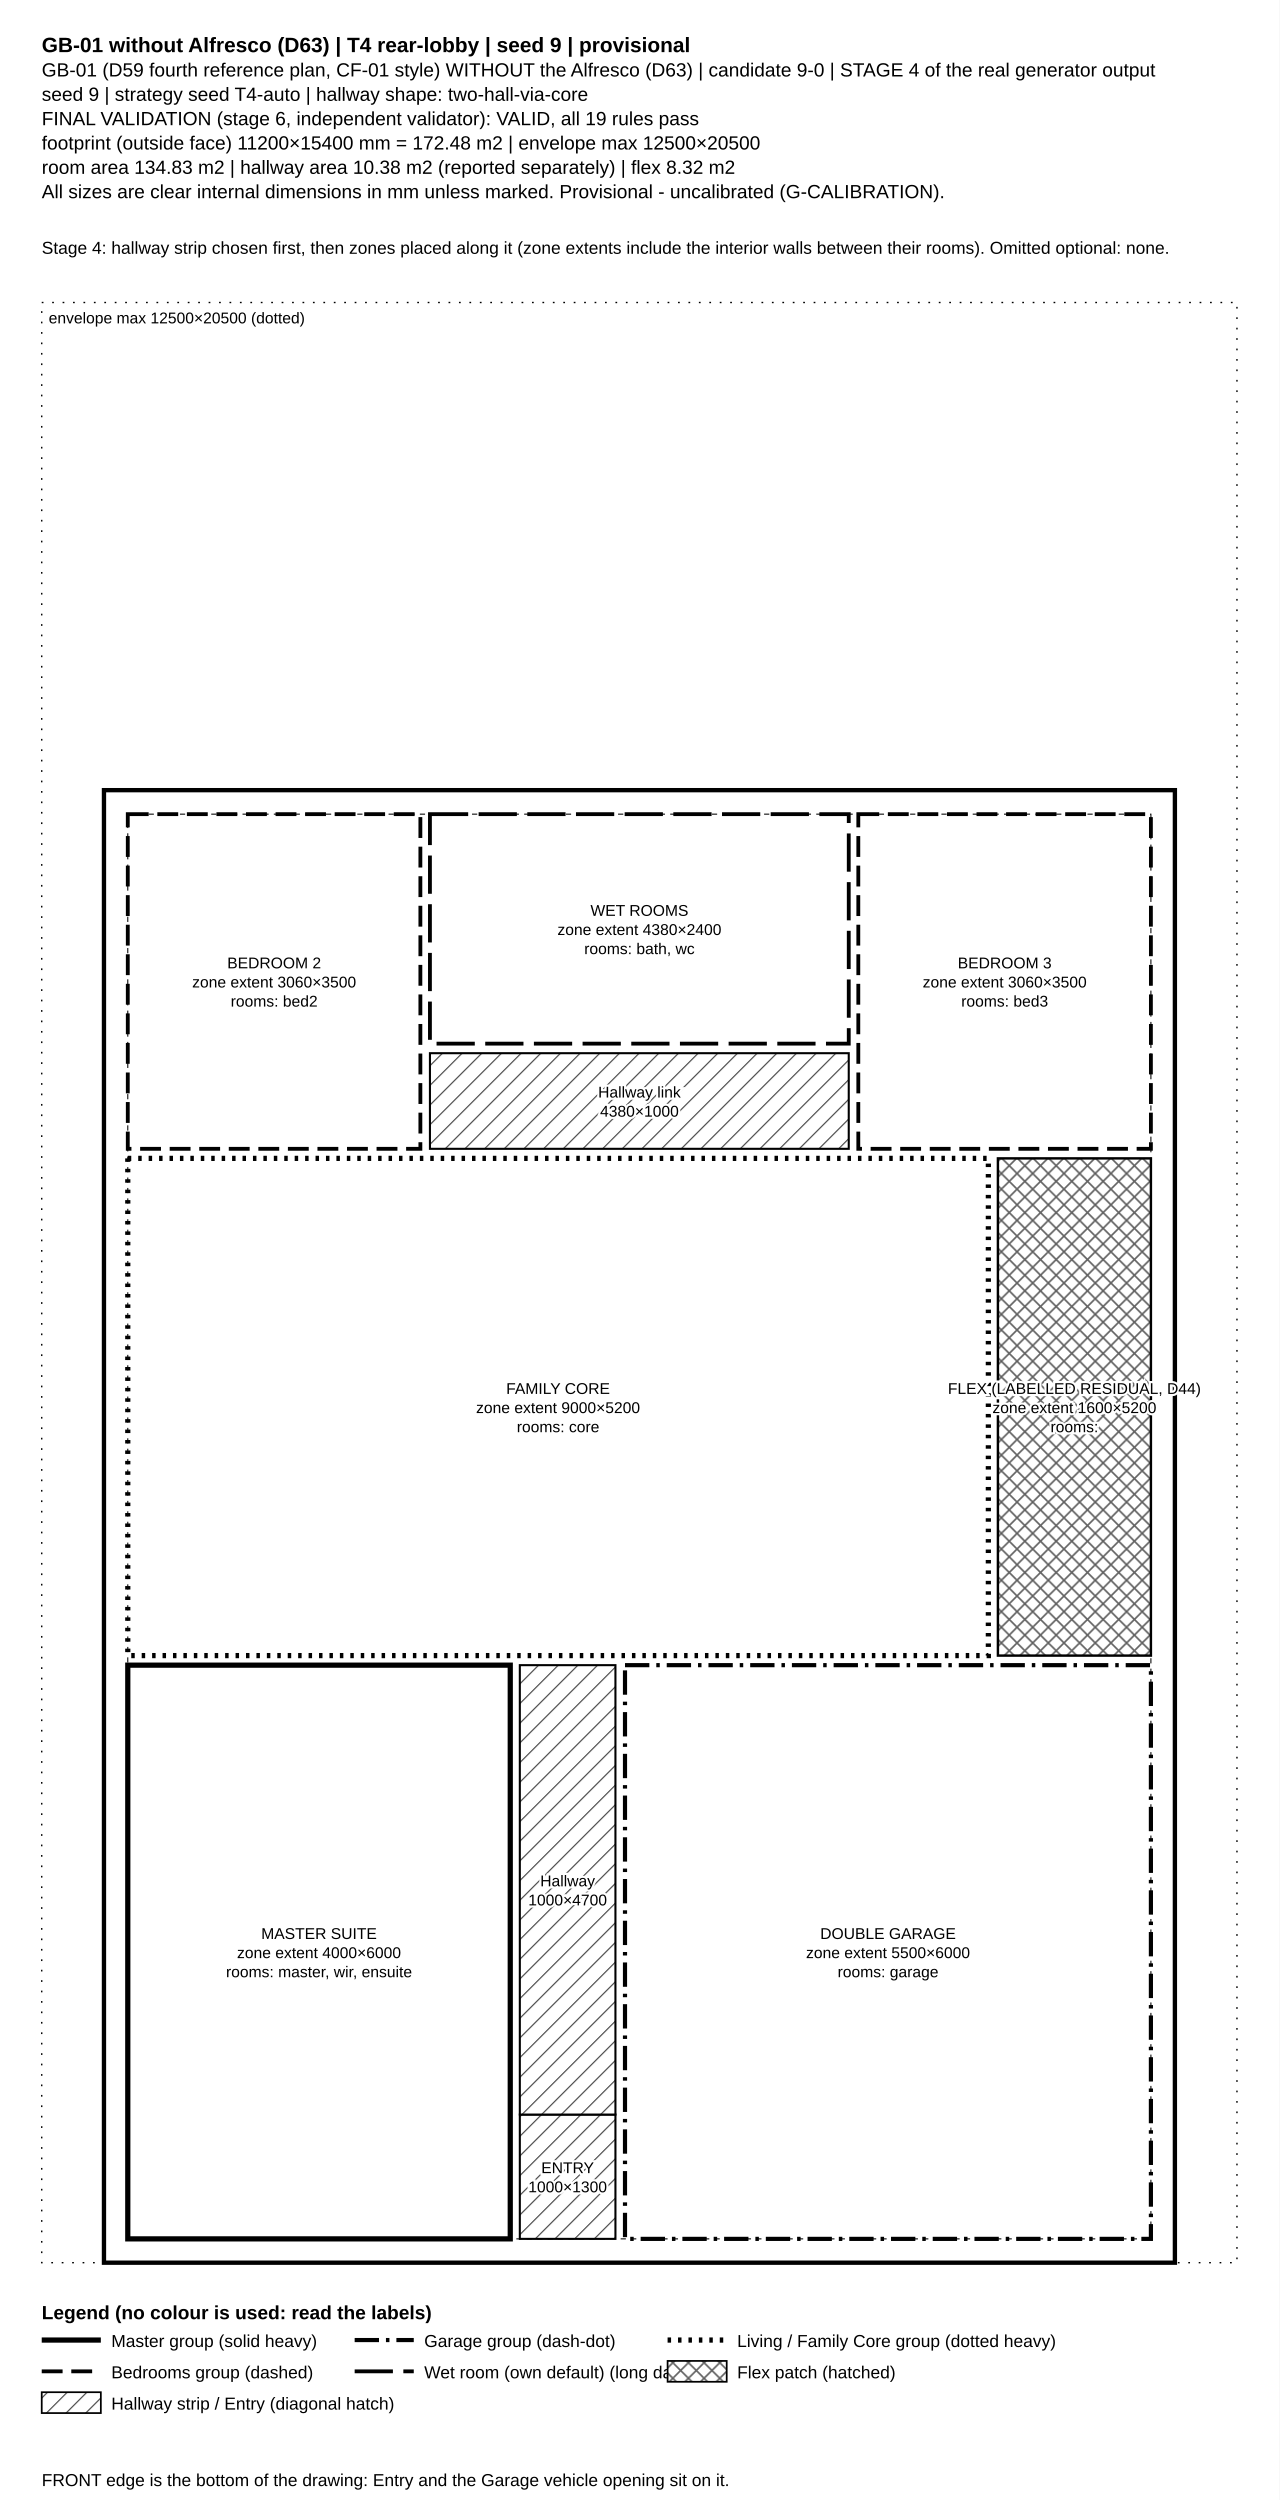
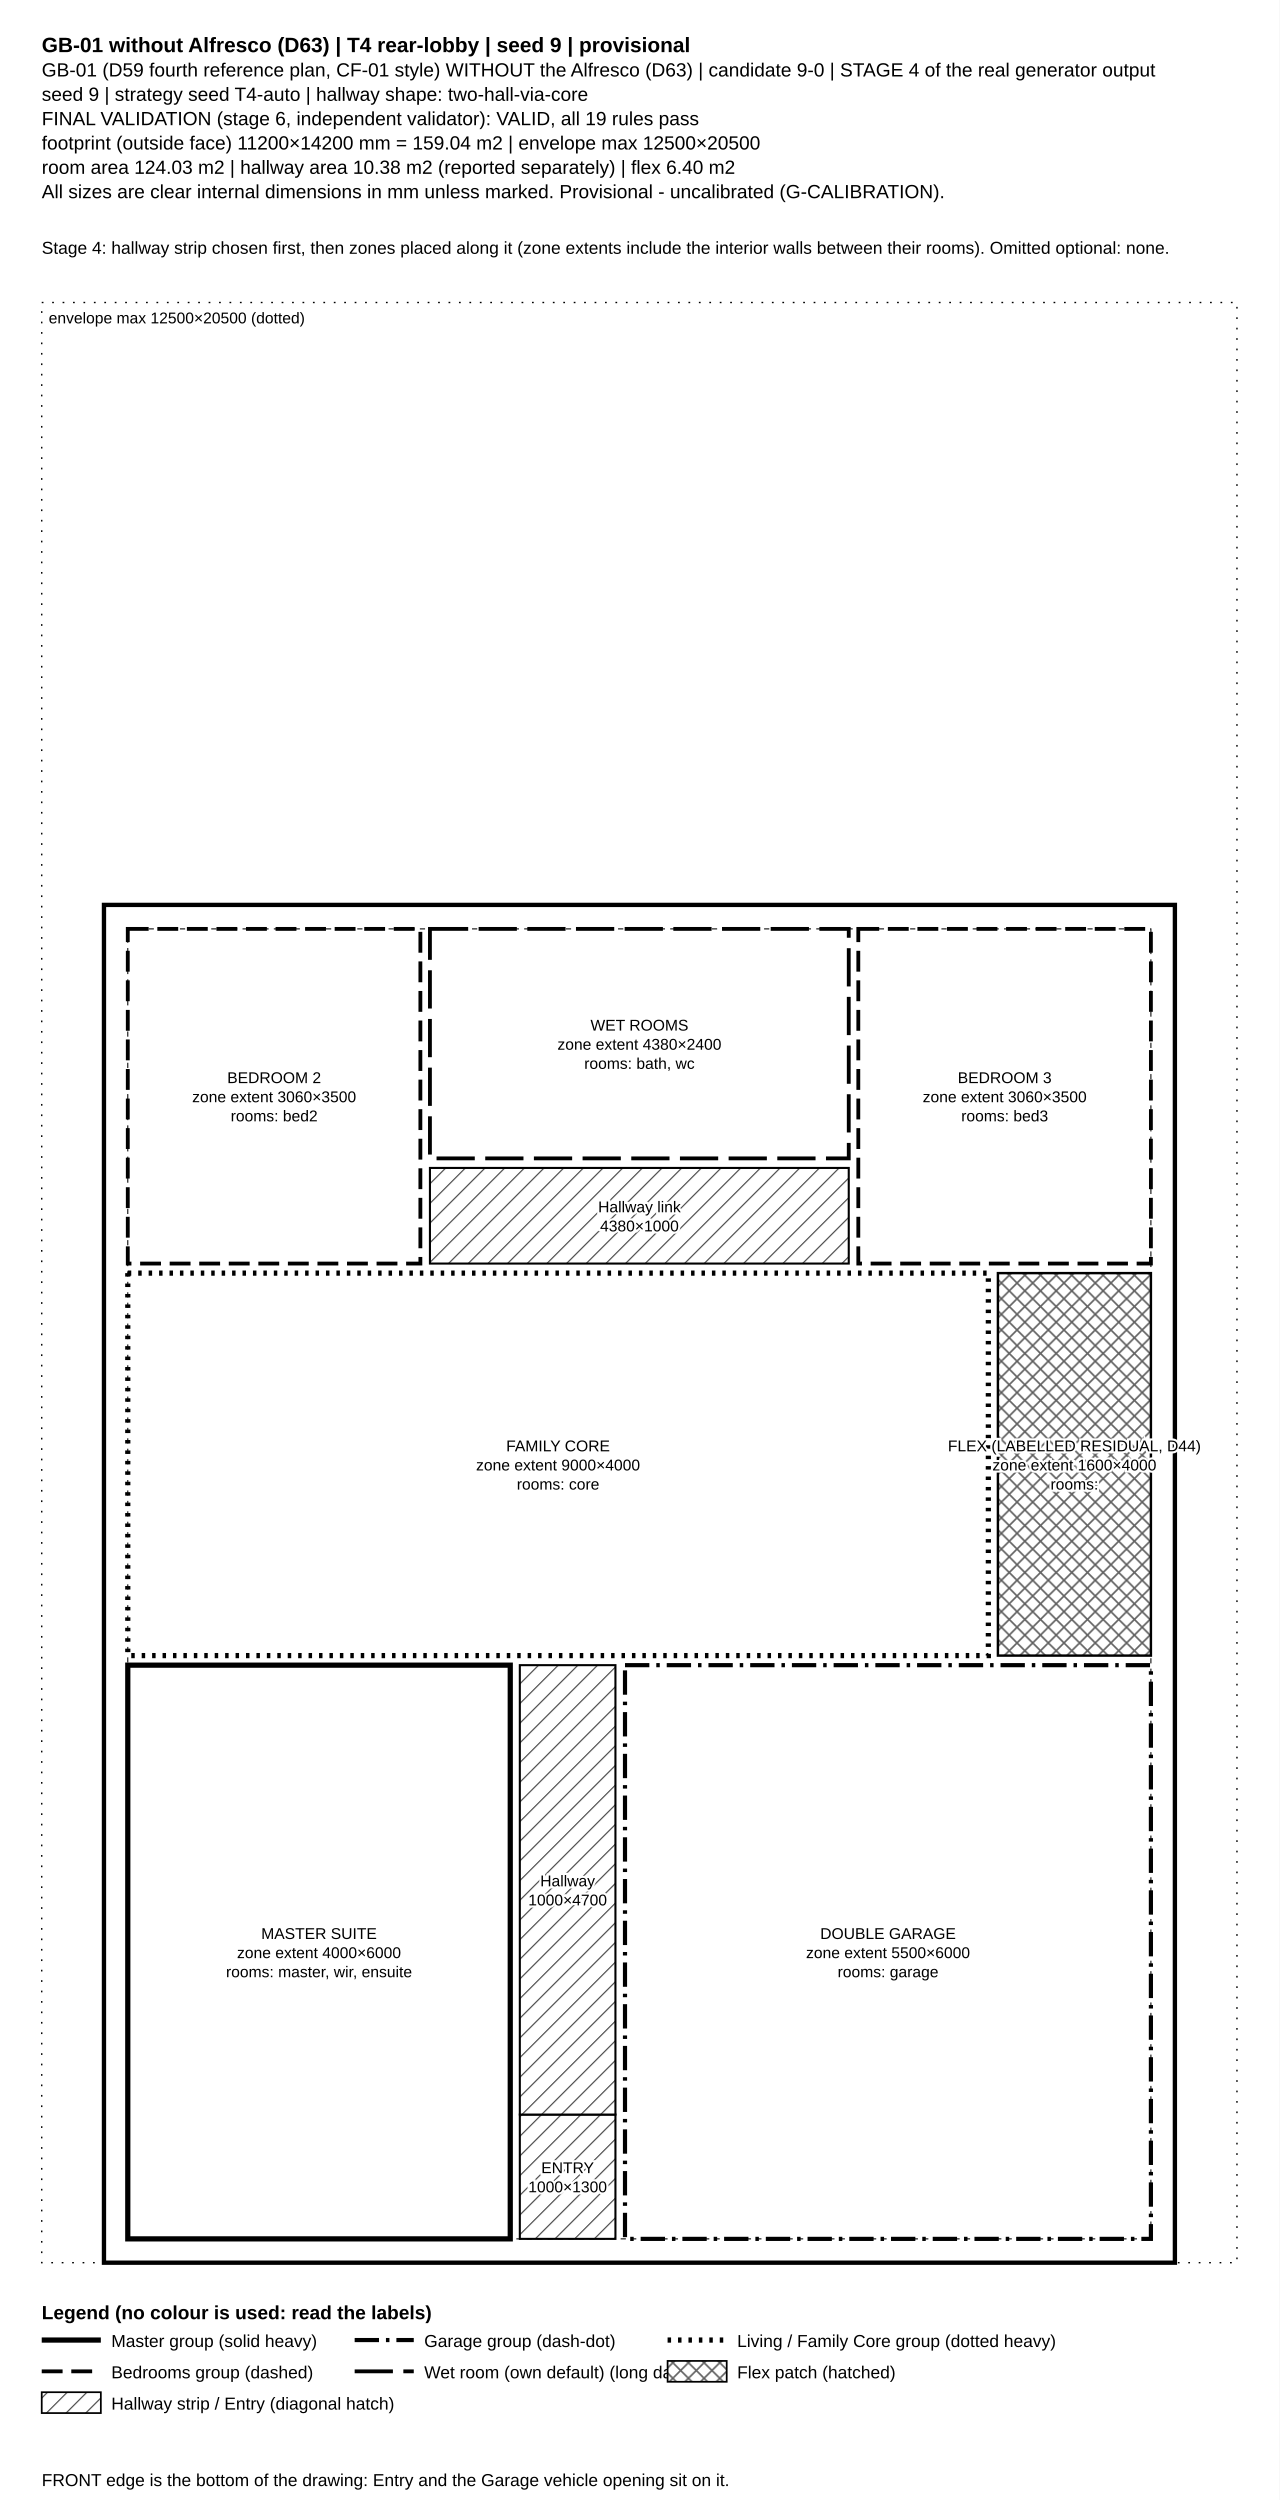
<svg xmlns="http://www.w3.org/2000/svg" width="736" height="1438" viewBox="0 0 736 1438" font-family="Arial, Helvetica, sans-serif">
  <rect width="100%" height="100%" fill="#fff" />
  <defs>
    <pattern id="hall" width="8" height="8" patternUnits="userSpaceOnUse" patternTransform="rotate(45)">
      <rect width="8" height="8" fill="#fff" />
      <line x1="0" y1="0" x2="0" y2="8" stroke="#555" stroke-width="1.4" />
    </pattern>
    <pattern id="flex" width="9" height="9" patternUnits="userSpaceOnUse">
      <rect width="9" height="9" fill="#fff" />
      <path d="M0 0L9 9M9 0L0 9" stroke="#666" stroke-width="1" />
    </pattern>
    <pattern id="wall" width="4" height="4" patternUnits="userSpaceOnUse">
      <rect width="4" height="4" fill="#222" />
    </pattern>
  </defs>
  <text x="24" y="30" font-size="12" font-weight="bold" fill="#000">GB-01 without Alfresco (D63) | T4 rear-lobby | seed 9 | provisional</text>
  <text x="24" y="44" font-size="11" font-weight="normal" fill="#000">GB-01 (D59 fourth reference plan, CF-01 style) WITHOUT the Alfresco (D63)   |   candidate 9-0   |   STAGE 4 of the real generator output</text>
  <text x="24" y="58" font-size="11" font-weight="normal" fill="#000">seed 9   |   strategy seed T4-auto   |   hallway shape: two-hall-via-core</text>
  <text x="24" y="72" font-size="11" font-weight="normal" fill="#000">FINAL VALIDATION (stage 6, independent validator): VALID, all 19 rules pass</text>
-   <text x="24" y="86" font-size="11" font-weight="normal" fill="#000">footprint (outside face) 11200×15400 mm = 172.48 m2 | envelope max 12500×20500</text>
-   <text x="24" y="100" font-size="11" font-weight="normal" fill="#000">room area 134.83 m2 | hallway area 10.38 m2 (reported separately) | flex 8.32 m2</text>
+   <text x="24" y="86" font-size="11" font-weight="normal" fill="#000">footprint (outside face) 11200×14200 mm = 159.04 m2 | envelope max 12500×20500</text>
+   <text x="24" y="100" font-size="11" font-weight="normal" fill="#000">room area 124.03 m2 | hallway area 10.38 m2 (reported separately) | flex 6.40 m2</text>
  <text x="24" y="114" font-size="11" font-weight="normal" fill="#000">All sizes are clear internal dimensions in mm unless marked. Provisional - uncalibrated (G-CALIBRATION).</text>
  <rect x="24.0" y="174.0" width="687.5" height="1127.5" fill="none" stroke="#000" stroke-width="0.8" stroke-dasharray="1 5" />
  <text x="28" y="186" font-size="9">envelope max 12500×20500 (dotted)</text>
-   <rect x="59.8" y="454.5" width="616.0" height="847.0" fill="none" stroke="#000" stroke-width="2.5" />
-   <rect x="73.5" y="468.3" width="588.5" height="819.5" fill="none" stroke="#000" stroke-width="0.6" stroke-dasharray="3 3" />
+   <rect x="59.8" y="520.5" width="616.0" height="781.0" fill="none" stroke="#000" stroke-width="2.5" />
+   <rect x="73.5" y="534.3" width="588.5" height="753.5" fill="none" stroke="#000" stroke-width="0.6" stroke-dasharray="3 3" />
  <rect x="299.0" y="1216.3" width="55.0" height="71.5" fill="url(#hall)" stroke="#000" stroke-width="1.2" />
  <text x="326.5" y="1250.0" font-size="9" text-anchor="middle" fill="#000" stroke="#fff" stroke-width="2.5" paint-order="stroke">ENTRY</text>
  <text x="326.5" y="1261.0" font-size="9" text-anchor="middle" fill="#000" stroke="#fff" stroke-width="2.5" paint-order="stroke">1000×1300</text>
  <rect x="299.0" y="957.8" width="55.0" height="258.5" fill="url(#hall)" stroke="#000" stroke-width="1.2" />
  <text x="326.5" y="1085.0" font-size="9" text-anchor="middle" fill="#000" stroke="#fff" stroke-width="2.5" paint-order="stroke">Hallway</text>
  <text x="326.5" y="1096.0" font-size="9" text-anchor="middle" fill="#000" stroke="#fff" stroke-width="2.5" paint-order="stroke">1000×4700</text>
-   <rect x="247.3" y="605.8" width="240.9" height="55.0" fill="url(#hall)" stroke="#000" stroke-width="1.2" />
-   <text x="367.8" y="631.3" font-size="9" text-anchor="middle" fill="#000" stroke="#fff" stroke-width="2.5" paint-order="stroke">Hallway link</text>
-   <text x="367.8" y="642.3" font-size="9" text-anchor="middle" fill="#000" stroke="#fff" stroke-width="2.5" paint-order="stroke">4380×1000</text>
+   <rect x="247.3" y="671.8" width="240.9" height="55.0" fill="url(#hall)" stroke="#000" stroke-width="1.2" />
+   <text x="367.8" y="697.3" font-size="9" text-anchor="middle" fill="#000" stroke="#fff" stroke-width="2.5" paint-order="stroke">Hallway link</text>
+   <text x="367.8" y="708.3" font-size="9" text-anchor="middle" fill="#000" stroke="#fff" stroke-width="2.5" paint-order="stroke">4380×1000</text>
  <rect x="73.5" y="957.8" width="220.0" height="330.0" fill="none" stroke="#000" stroke-width="3" />
  <text x="183.5" y="1115.3" font-size="9" text-anchor="middle" fill="#000" stroke="#fff" stroke-width="2.5" paint-order="stroke">MASTER SUITE</text>
  <text x="183.5" y="1126.3" font-size="9" text-anchor="middle" fill="#000" stroke="#fff" stroke-width="2.5" paint-order="stroke">zone extent 4000×6000</text>
  <text x="183.5" y="1137.3" font-size="9" text-anchor="middle" fill="#000" stroke="#fff" stroke-width="2.5" paint-order="stroke">rooms: master, wir, ensuite</text>
  <rect x="359.5" y="957.8" width="302.5" height="330.0" fill="none" stroke="#000" stroke-width="2.4" stroke-dasharray="14 4 2 4" />
  <text x="510.8" y="1115.3" font-size="9" text-anchor="middle" fill="#000" stroke="#fff" stroke-width="2.5" paint-order="stroke">DOUBLE GARAGE</text>
  <text x="510.8" y="1126.3" font-size="9" text-anchor="middle" fill="#000" stroke="#fff" stroke-width="2.5" paint-order="stroke">zone extent 5500×6000</text>
  <text x="510.8" y="1137.3" font-size="9" text-anchor="middle" fill="#000" stroke="#fff" stroke-width="2.5" paint-order="stroke">rooms: garage</text>
-   <rect x="73.5" y="666.3" width="495.0" height="286.0" fill="none" stroke="#000" stroke-width="3" stroke-dasharray="2 4" />
-   <text x="321.0" y="801.8" font-size="9" text-anchor="middle" fill="#000" stroke="#fff" stroke-width="2.5" paint-order="stroke">FAMILY CORE</text>
-   <text x="321.0" y="812.8" font-size="9" text-anchor="middle" fill="#000" stroke="#fff" stroke-width="2.5" paint-order="stroke">zone extent 9000×5200</text>
-   <text x="321.0" y="823.8" font-size="9" text-anchor="middle" fill="#000" stroke="#fff" stroke-width="2.5" paint-order="stroke">rooms: core</text>
-   <rect x="73.5" y="468.3" width="168.3" height="192.5" fill="none" stroke="#000" stroke-width="2.2" stroke-dasharray="12 5" />
-   <text x="157.7" y="557.0" font-size="9" text-anchor="middle" fill="#000" stroke="#fff" stroke-width="2.5" paint-order="stroke">BEDROOM 2</text>
-   <text x="157.7" y="568.0" font-size="9" text-anchor="middle" fill="#000" stroke="#fff" stroke-width="2.5" paint-order="stroke">zone extent 3060×3500</text>
-   <text x="157.7" y="579.0" font-size="9" text-anchor="middle" fill="#000" stroke="#fff" stroke-width="2.5" paint-order="stroke">rooms: bed2</text>
-   <rect x="247.3" y="468.3" width="240.9" height="132.0" fill="none" stroke="#000" stroke-width="2.2" stroke-dasharray="22 6" />
-   <text x="367.8" y="526.8" font-size="9" text-anchor="middle" fill="#000" stroke="#fff" stroke-width="2.5" paint-order="stroke">WET ROOMS</text>
-   <text x="367.8" y="537.8" font-size="9" text-anchor="middle" fill="#000" stroke="#fff" stroke-width="2.5" paint-order="stroke">zone extent 4380×2400</text>
-   <text x="367.8" y="548.8" font-size="9" text-anchor="middle" fill="#000" stroke="#fff" stroke-width="2.5" paint-order="stroke">rooms: bath, wc</text>
-   <rect x="493.7" y="468.3" width="168.3" height="192.5" fill="none" stroke="#000" stroke-width="2.2" stroke-dasharray="12 5" />
-   <text x="577.9" y="557.0" font-size="9" text-anchor="middle" fill="#000" stroke="#fff" stroke-width="2.5" paint-order="stroke">BEDROOM 3</text>
-   <text x="577.9" y="568.0" font-size="9" text-anchor="middle" fill="#000" stroke="#fff" stroke-width="2.5" paint-order="stroke">zone extent 3060×3500</text>
-   <text x="577.9" y="579.0" font-size="9" text-anchor="middle" fill="#000" stroke="#fff" stroke-width="2.5" paint-order="stroke">rooms: bed3</text>
-   <rect x="574.0" y="666.3" width="88.0" height="286.0" fill="url(#flex)" stroke="#000" stroke-width="1.4" />
-   <text x="618.0" y="801.8" font-size="9" text-anchor="middle" fill="#000" stroke="#fff" stroke-width="2.5" paint-order="stroke">FLEX (LABELLED RESIDUAL, D44)</text>
-   <text x="618.0" y="812.8" font-size="9" text-anchor="middle" fill="#000" stroke="#fff" stroke-width="2.5" paint-order="stroke">zone extent 1600×5200</text>
-   <text x="618.0" y="823.8" font-size="9" text-anchor="middle" fill="#000" stroke="#fff" stroke-width="2.5" paint-order="stroke">rooms: </text>
+   <rect x="73.5" y="732.3" width="495.0" height="220.0" fill="none" stroke="#000" stroke-width="3" stroke-dasharray="2 4" />
+   <text x="321.0" y="834.8" font-size="9" text-anchor="middle" fill="#000" stroke="#fff" stroke-width="2.5" paint-order="stroke">FAMILY CORE</text>
+   <text x="321.0" y="845.8" font-size="9" text-anchor="middle" fill="#000" stroke="#fff" stroke-width="2.5" paint-order="stroke">zone extent 9000×4000</text>
+   <text x="321.0" y="856.8" font-size="9" text-anchor="middle" fill="#000" stroke="#fff" stroke-width="2.5" paint-order="stroke">rooms: core</text>
+   <rect x="73.5" y="534.3" width="168.3" height="192.5" fill="none" stroke="#000" stroke-width="2.2" stroke-dasharray="12 5" />
+   <text x="157.7" y="623.0" font-size="9" text-anchor="middle" fill="#000" stroke="#fff" stroke-width="2.5" paint-order="stroke">BEDROOM 2</text>
+   <text x="157.7" y="634.0" font-size="9" text-anchor="middle" fill="#000" stroke="#fff" stroke-width="2.5" paint-order="stroke">zone extent 3060×3500</text>
+   <text x="157.7" y="645.0" font-size="9" text-anchor="middle" fill="#000" stroke="#fff" stroke-width="2.5" paint-order="stroke">rooms: bed2</text>
+   <rect x="247.3" y="534.3" width="240.9" height="132.0" fill="none" stroke="#000" stroke-width="2.2" stroke-dasharray="22 6" />
+   <text x="367.8" y="592.8" font-size="9" text-anchor="middle" fill="#000" stroke="#fff" stroke-width="2.5" paint-order="stroke">WET ROOMS</text>
+   <text x="367.8" y="603.8" font-size="9" text-anchor="middle" fill="#000" stroke="#fff" stroke-width="2.5" paint-order="stroke">zone extent 4380×2400</text>
+   <text x="367.8" y="614.8" font-size="9" text-anchor="middle" fill="#000" stroke="#fff" stroke-width="2.5" paint-order="stroke">rooms: bath, wc</text>
+   <rect x="493.7" y="534.3" width="168.3" height="192.5" fill="none" stroke="#000" stroke-width="2.2" stroke-dasharray="12 5" />
+   <text x="577.9" y="623.0" font-size="9" text-anchor="middle" fill="#000" stroke="#fff" stroke-width="2.5" paint-order="stroke">BEDROOM 3</text>
+   <text x="577.9" y="634.0" font-size="9" text-anchor="middle" fill="#000" stroke="#fff" stroke-width="2.5" paint-order="stroke">zone extent 3060×3500</text>
+   <text x="577.9" y="645.0" font-size="9" text-anchor="middle" fill="#000" stroke="#fff" stroke-width="2.5" paint-order="stroke">rooms: bed3</text>
+   <rect x="574.0" y="732.3" width="88.0" height="220.0" fill="url(#flex)" stroke="#000" stroke-width="1.4" />
+   <text x="618.0" y="834.8" font-size="9" text-anchor="middle" fill="#000" stroke="#fff" stroke-width="2.5" paint-order="stroke">FLEX (LABELLED RESIDUAL, D44)</text>
+   <text x="618.0" y="845.8" font-size="9" text-anchor="middle" fill="#000" stroke="#fff" stroke-width="2.5" paint-order="stroke">zone extent 1600×4000</text>
+   <text x="618.0" y="856.8" font-size="9" text-anchor="middle" fill="#000" stroke="#fff" stroke-width="2.5" paint-order="stroke">rooms: </text>
  <text x="24" y="146" font-size="10">Stage 4: hallway strip chosen first, then zones placed along it (zone extents include the interior walls between their rooms). Omitted optional: none.</text>
  <text x="24" y="1334" font-size="11" font-weight="bold">Legend (no colour is used: read the labels)</text>
  <line x1="24" y1="1346" x2="58" y2="1346" stroke="#000" stroke-width="3" />
  <text x="64" y="1350" font-size="10">Master group (solid heavy)</text>
  <line x1="204" y1="1346" x2="238" y2="1346" stroke="#000" stroke-width="2.4" stroke-dasharray="14 4 2 4" />
  <text x="244" y="1350" font-size="10">Garage group (dash-dot)</text>
  <line x1="384" y1="1346" x2="418" y2="1346" stroke="#000" stroke-width="3" stroke-dasharray="2 4" />
  <text x="424" y="1350" font-size="10">Living / Family Core group (dotted heavy)</text>
  <line x1="24" y1="1364" x2="58" y2="1364" stroke="#000" stroke-width="2.2" stroke-dasharray="12 5" />
  <text x="64" y="1368" font-size="10">Bedrooms group (dashed)</text>
  <line x1="204" y1="1364" x2="238" y2="1364" stroke="#000" stroke-width="2.2" stroke-dasharray="22 6" />
  <text x="244" y="1368" font-size="10">Wet room (own default) (long dash)</text>
  <rect x="384" y="1358" width="34" height="12" fill="url(#flex)" stroke="#000" stroke-width="1" />
  <text x="424" y="1368" font-size="10">Flex patch (hatched)</text>
  <rect x="24" y="1376" width="34" height="12" fill="url(#hall)" stroke="#000" stroke-width="1" />
  <text x="64" y="1386" font-size="10">Hallway strip / Entry (diagonal hatch)</text>
  <text x="24" y="1430" font-size="10">FRONT edge is the bottom of the drawing: Entry and the Garage vehicle opening sit on it.</text>
</svg>
